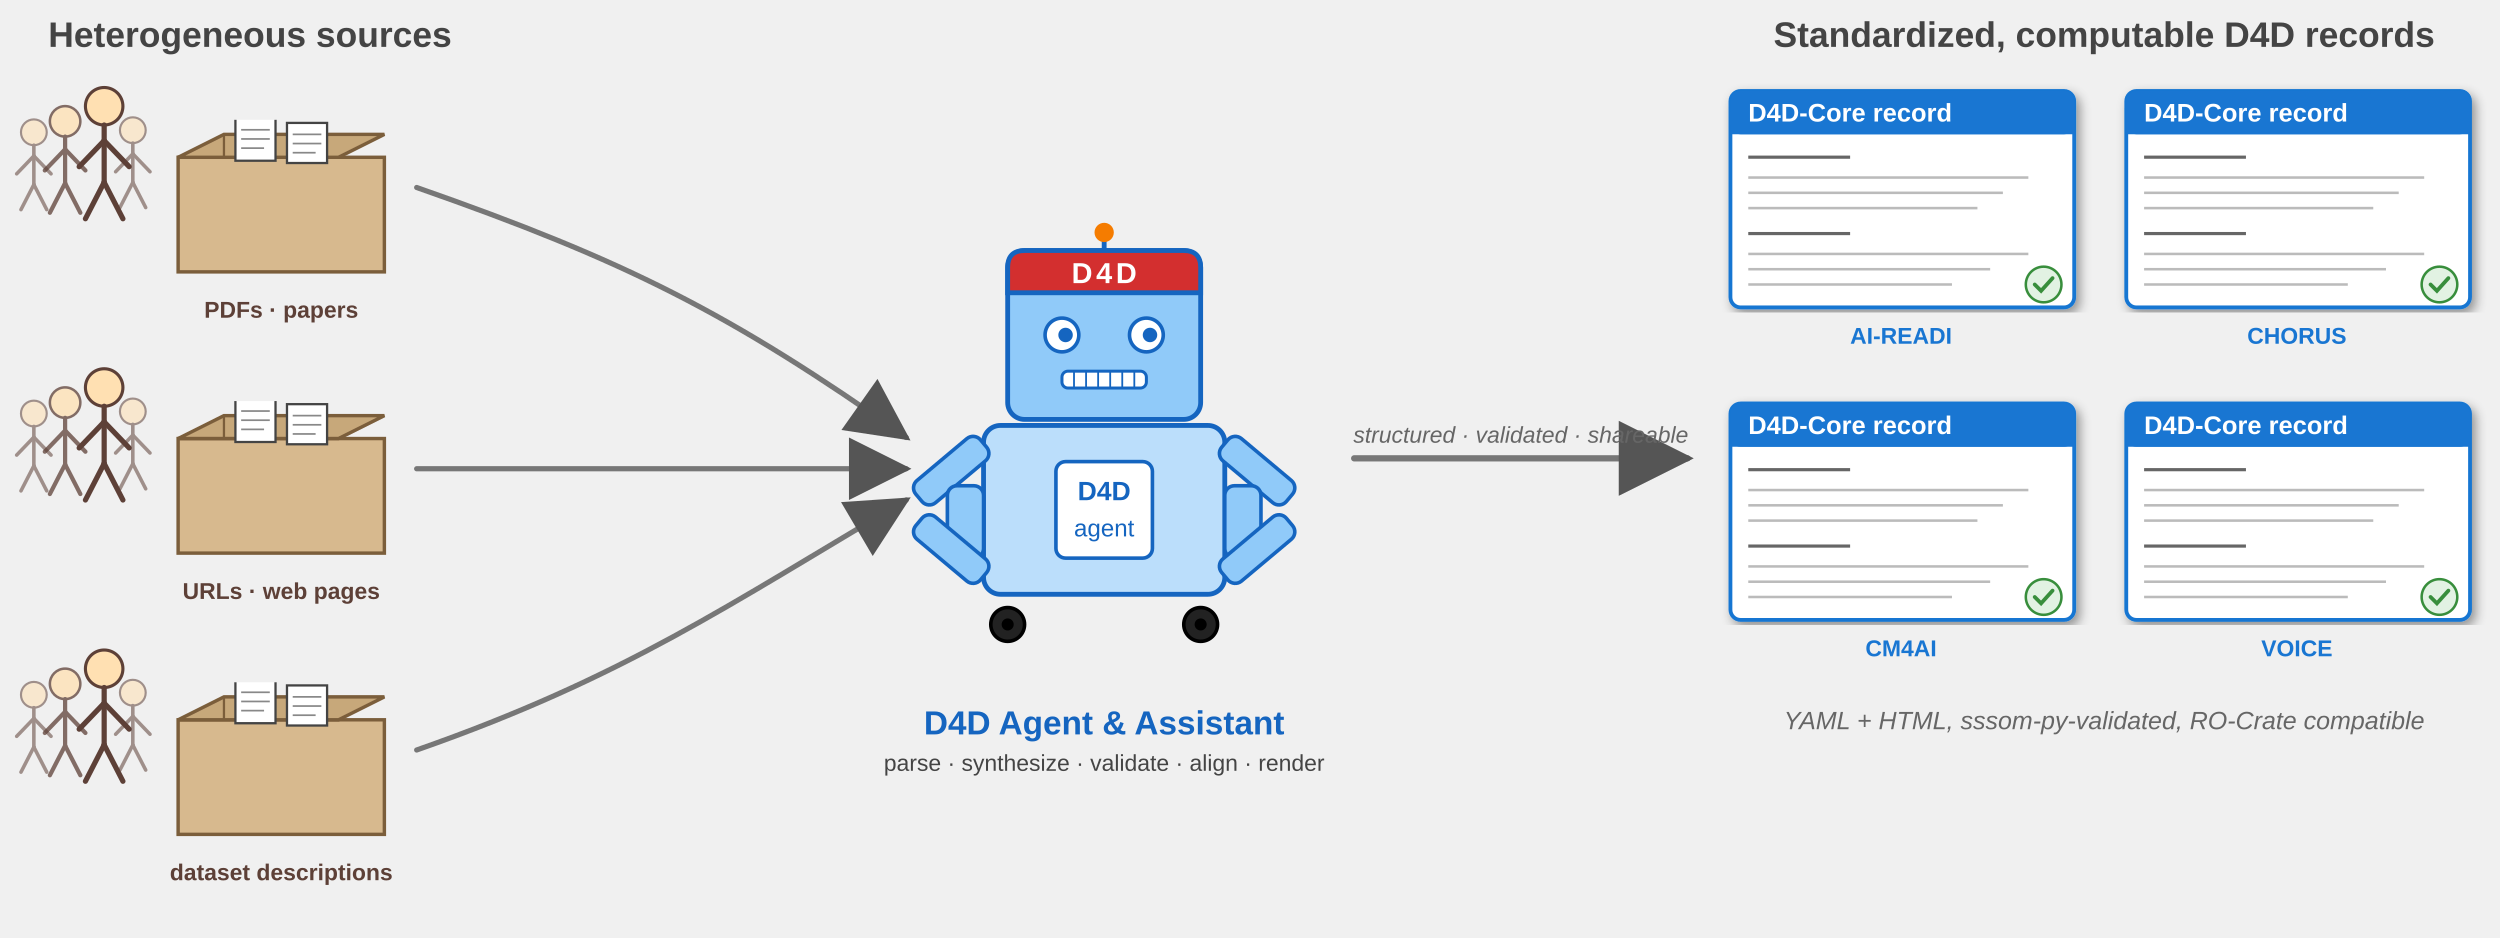
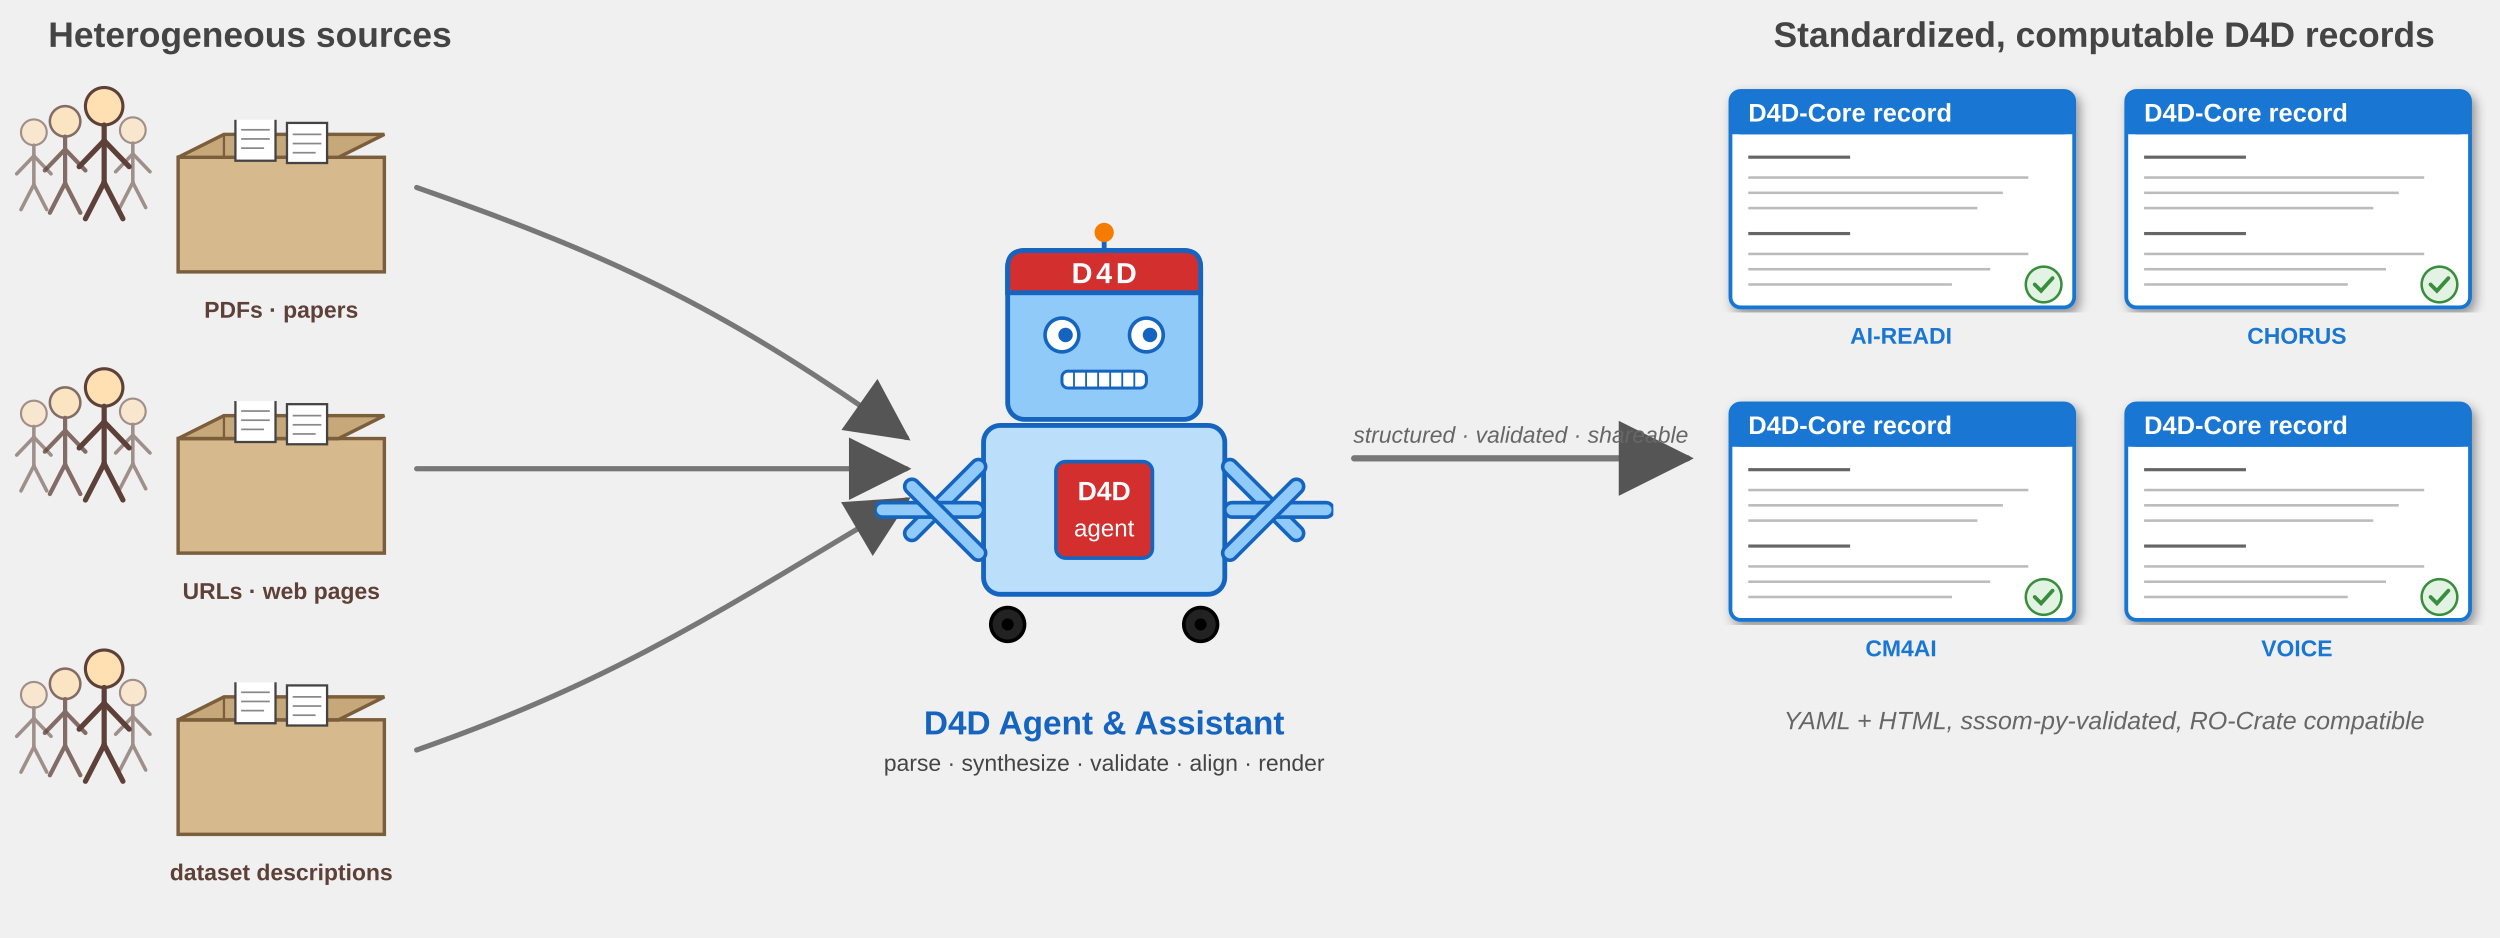
<svg xmlns="http://www.w3.org/2000/svg" viewBox="0 0 2400 900" font-family="Arial, sans-serif">
  <defs>
    <marker id="arr" markerWidth="14" markerHeight="14" refX="11" refY="6" orient="auto">
      <path d="M0,0 L12,6 L0,12 z" fill="#555" />
    </marker>
    <filter id="shadow" x="-10%" y="-10%" width="120%" height="120%">
      <feGaussianBlur in="SourceAlpha" stdDeviation="4" />
      <feOffset dx="3" dy="4" result="off" />
      <feComponentTransfer>
        <feFuncA type="linear" slope="0.4" />
      </feComponentTransfer>
      <feMerge>
        <feMergeNode />
        <feMergeNode in="SourceGraphic" />
      </feMerge>
    </filter>
    <symbol id="person" viewBox="0 0 80 140">
      <circle cx="40" cy="22" r="18" fill="#FFE0B2" stroke="#5D4037" stroke-width="3" />
      <path d="M 40 40 L 40 95" stroke="#5D4037" stroke-width="5" fill="none" stroke-linecap="round" />
      <path d="M 40 55 L 16 80" stroke="#5D4037" stroke-width="5" fill="none" stroke-linecap="round" />
      <path d="M 40 55 L 64 80" stroke="#5D4037" stroke-width="5" fill="none" stroke-linecap="round" />
      <path d="M 40 95 L 22 130" stroke="#5D4037" stroke-width="5" fill="none" stroke-linecap="round" />
      <path d="M 40 95 L 58 130" stroke="#5D4037" stroke-width="5" fill="none" stroke-linecap="round" />
    </symbol>
    <symbol id="docbox" viewBox="0 0 200 140">
      <path d="M 10 30 L 190 30 L 190 130 L 10 130 z" fill="#D7B98E" stroke="#7B5E3B" stroke-width="3" />
      <path d="M 10 30 L 50 10 L 190 10 L 150 30 z" fill="#C7A87A" stroke="#7B5E3B" stroke-width="3" />
      <path d="M 50 10 L 50 30" stroke="#7B5E3B" stroke-width="2" />
      <rect x="60" y="-5" width="35" height="38" fill="white" stroke="#444" stroke-width="2" />
      <line x1="65" y1="6" x2="90" y2="6" stroke="#888" stroke-width="1.5" />
      <line x1="65" y1="14" x2="90" y2="14" stroke="#888" stroke-width="1.5" />
      <line x1="65" y1="22" x2="85" y2="22" stroke="#888" stroke-width="1.5" />
      <rect x="105" y="0" width="35" height="35" fill="white" stroke="#444" stroke-width="2" />
      <line x1="110" y1="10" x2="135" y2="10" stroke="#888" stroke-width="1.5" />
      <line x1="110" y1="18" x2="135" y2="18" stroke="#888" stroke-width="1.5" />
      <line x1="110" y1="26" x2="130" y2="26" stroke="#888" stroke-width="1.5" />
    </symbol>
    <symbol id="robot" viewBox="-50 0 380 360">
      <line x1="140" y1="10" x2="140" y2="25" stroke="#1565C0" stroke-width="4" />
      <circle cx="140" cy="10" r="8" fill="#F57C00" />
      <rect x="60" y="25" width="160" height="140" rx="14" fill="#90CAF9" stroke="#1565C0" stroke-width="4" />
      <path d="M 60,39 Q 60,25 74,25 L 206,25 Q 220,25 220,39 L 220,60 L 60,60 Z" fill="#D32F2F" stroke="#1565C0" stroke-width="4" />
      <text x="140" y="52" text-anchor="middle" font-size="24" font-weight="bold" fill="white" letter-spacing="3">D4D</text>
      <circle cx="105" cy="95" r="14" fill="white" stroke="#1565C0" stroke-width="3" />
      <circle cx="175" cy="95" r="14" fill="white" stroke="#1565C0" stroke-width="3" />
      <circle cx="108" cy="95" r="6" fill="#1565C0" />
      <circle cx="178" cy="95" r="6" fill="#1565C0" />
      <rect x="105" y="125" width="70" height="14" rx="5" fill="white" stroke="#1565C0" stroke-width="2.5" />
      <line x1="115" y1="125" x2="115" y2="139" stroke="#1565C0" stroke-width="1.5" />
      <line x1="125" y1="125" x2="125" y2="139" stroke="#1565C0" stroke-width="1.5" />
      <line x1="135" y1="125" x2="135" y2="139" stroke="#1565C0" stroke-width="1.5" />
      <line x1="145" y1="125" x2="145" y2="139" stroke="#1565C0" stroke-width="1.5" />
      <line x1="155" y1="125" x2="155" y2="139" stroke="#1565C0" stroke-width="1.5" />
      <line x1="165" y1="125" x2="165" y2="139" stroke="#1565C0" stroke-width="1.5" />
      <rect x="40" y="170" width="200" height="140" rx="14" fill="#BBDEFB" stroke="#1565C0" stroke-width="4" />
-       <rect x="100" y="200" width="80" height="80" rx="8" fill="white" stroke="#1565C0" stroke-width="3" />
-       <text x="140" y="232" text-anchor="middle" font-size="22" font-weight="bold" fill="#1565C0">D4D</text>
-       <text x="140" y="262" text-anchor="middle" font-size="20" fill="#1565C0">agent</text>
-       <g transform="rotate(-40 40 185)">
-         <rect x="-30" y="173" width="70" height="24" rx="8" fill="#90CAF9" stroke="#1565C0" stroke-width="3" />
+       <rect x="100" y="200" width="80" height="80" rx="8" fill="#D32F2F" stroke="#1565C0" stroke-width="3" />
+       <text x="140" y="232" text-anchor="middle" font-size="22" font-weight="bold" fill="white">D4D</text>
+       <text x="140" y="262" text-anchor="middle" font-size="20" fill="white">agent</text>
+       <g transform="rotate(-45 40 200)">
+         <rect x="-50" y="194" width="90" height="12" rx="6" fill="#90CAF9" stroke="#1565C0" stroke-width="3" />
      </g>
-       <rect x="10" y="220" width="30" height="60" rx="8" fill="#90CAF9" stroke="#1565C0" stroke-width="3" />
-       <g transform="rotate(40 40 295)">
-         <rect x="-30" y="283" width="70" height="24" rx="8" fill="#90CAF9" stroke="#1565C0" stroke-width="3" />
+       <rect x="-50" y="234" width="90" height="12" rx="6" fill="#90CAF9" stroke="#1565C0" stroke-width="3" />
+       <g transform="rotate(45 40 280)">
+         <rect x="-50" y="274" width="90" height="12" rx="6" fill="#90CAF9" stroke="#1565C0" stroke-width="3" />
      </g>
-       <g transform="rotate(40 240 185)">
-         <rect x="240" y="173" width="70" height="24" rx="8" fill="#90CAF9" stroke="#1565C0" stroke-width="3" />
+       <g transform="rotate(45 240 200)">
+         <rect x="240" y="194" width="90" height="12" rx="6" fill="#90CAF9" stroke="#1565C0" stroke-width="3" />
      </g>
-       <rect x="240" y="220" width="30" height="60" rx="8" fill="#90CAF9" stroke="#1565C0" stroke-width="3" />
-       <g transform="rotate(-40 240 295)">
-         <rect x="240" y="283" width="70" height="24" rx="8" fill="#90CAF9" stroke="#1565C0" stroke-width="3" />
+       <rect x="240" y="234" width="90" height="12" rx="6" fill="#90CAF9" stroke="#1565C0" stroke-width="3" />
+       <g transform="rotate(-45 240 280)">
+         <rect x="240" y="274" width="90" height="12" rx="6" fill="#90CAF9" stroke="#1565C0" stroke-width="3" />
      </g>
      <circle cx="60" cy="335" r="14" fill="#222222" stroke="#000000" stroke-width="3" />
      <circle cx="60" cy="335" r="5" fill="#000000" />
      <circle cx="220" cy="335" r="14" fill="#222222" stroke="#000000" stroke-width="3" />
      <circle cx="220" cy="335" r="5" fill="#000000" />
    </symbol>
    <symbol id="record" viewBox="0 0 280 180">
      <rect x="6" y="6" width="270" height="170" rx="8" fill="white" stroke="#1976D2" stroke-width="3" filter="url(#shadow)" />
      <rect x="6" y="6" width="270" height="34" rx="8" fill="#1976D2" />
      <rect x="6" y="22" width="270" height="18" fill="#1976D2" />
      <text x="20" y="30" font-size="20" font-weight="bold" fill="white">D4D-Core record</text>
      <line x1="20" y1="58" x2="100" y2="58" stroke="#666" stroke-width="2.5" />
      <line x1="20" y1="74" x2="240" y2="74" stroke="#bbb" stroke-width="2" />
      <line x1="20" y1="86" x2="220" y2="86" stroke="#bbb" stroke-width="2" />
      <line x1="20" y1="98" x2="200" y2="98" stroke="#bbb" stroke-width="2" />
      <line x1="20" y1="118" x2="100" y2="118" stroke="#666" stroke-width="2.5" />
      <line x1="20" y1="134" x2="240" y2="134" stroke="#bbb" stroke-width="2" />
      <line x1="20" y1="146" x2="210" y2="146" stroke="#bbb" stroke-width="2" />
      <line x1="20" y1="158" x2="180" y2="158" stroke="#bbb" stroke-width="2" />
      <circle cx="252" cy="158" r="14" fill="#E2F2E3" stroke="#388E3C" stroke-width="2" />
      <path d="M 245 158 L 250 163 L 259 153" stroke="#388E3C" stroke-width="3" fill="none" stroke-linecap="round" />
    </symbol>
  </defs>
  <g transform="translate(60, 60)">
    <text x="180" y="-15" text-anchor="middle" font-size="34" font-weight="bold" fill="#444">Heterogeneous sources</text>
    <use href="#person" x="-55" y="50" width="55" height="100" opacity="0.55" />
    <use href="#person" x="-30" y="38" width="65" height="115" opacity="0.75" />
    <use href="#person" x="0" y="20" width="80" height="140" />
    <use href="#person" x="40" y="48" width="55" height="100" opacity="0.55" />
    <use href="#docbox" x="100" y="55" width="220" height="160" />
    <text x="210" y="245" text-anchor="middle" font-size="22" font-weight="bold" fill="#5D4037">PDFs · papers</text>
    <use href="#person" x="-55" y="320" width="55" height="100" opacity="0.55" />
    <use href="#person" x="-30" y="308" width="65" height="115" opacity="0.75" />
    <use href="#person" x="0" y="290" width="80" height="140" />
    <use href="#person" x="40" y="318" width="55" height="100" opacity="0.55" />
    <use href="#docbox" x="100" y="325" width="220" height="160" />
    <text x="210" y="515" text-anchor="middle" font-size="22" font-weight="bold" fill="#5D4037">URLs · web pages</text>
    <use href="#person" x="-55" y="590" width="55" height="100" opacity="0.55" />
    <use href="#person" x="-30" y="578" width="65" height="115" opacity="0.75" />
    <use href="#person" x="0" y="560" width="80" height="140" />
    <use href="#person" x="40" y="588" width="55" height="100" opacity="0.55" />
    <use href="#docbox" x="100" y="595" width="220" height="160" />
    <text x="210" y="785" text-anchor="middle" font-size="22" font-weight="bold" fill="#5D4037">dataset descriptions</text>
  </g>
  <path d="M 400,180  C 600,250 700,300 870,420" stroke="#777" stroke-width="5" fill="none" marker-end="url(#arr)" stroke-linecap="round" />
  <path d="M 400,450  L 870,450" stroke="#777" stroke-width="5" fill="none" marker-end="url(#arr)" stroke-linecap="round" />
  <path d="M 400,720  C 600,650 700,580 870,480" stroke="#777" stroke-width="5" fill="none" marker-end="url(#arr)" stroke-linecap="round" />
  <g transform="translate(840, 180)">
    <use href="#robot" x="0" y="0" width="440" height="480" />
    <text x="220" y="525" text-anchor="middle" font-size="32" font-weight="bold" fill="#1565C0">D4D Agent &amp; Assistant</text>
    <text x="220" y="560" text-anchor="middle" font-size="22" fill="#444">parse · synthesize · validate · align · render</text>
  </g>
  <path d="M 1300,440 L 1620,440" stroke="#777" stroke-width="6" fill="none" marker-end="url(#arr)" stroke-linecap="round" />
  <text x="1460" y="425" text-anchor="middle" font-size="22" font-style="italic" fill="#666">structured · validated · shareable</text>
  <g transform="translate(1640, 60)">
    <text x="380" y="-15" text-anchor="middle" font-size="34" font-weight="bold" fill="#444">Standardized, computable D4D records</text>
    <use href="#record" x="0" y="20" width="370" height="220" />
    <text x="185" y="270" text-anchor="middle" font-size="22" font-weight="bold" fill="#1976D2">AI-READI</text>
    <use href="#record" x="380" y="20" width="370" height="220" />
    <text x="565" y="270" text-anchor="middle" font-size="22" font-weight="bold" fill="#1976D2">CHORUS</text>
    <use href="#record" x="0" y="320" width="370" height="220" />
    <text x="185" y="570" text-anchor="middle" font-size="22" font-weight="bold" fill="#1976D2">CM4AI</text>
    <use href="#record" x="380" y="320" width="370" height="220" />
    <text x="565" y="570" text-anchor="middle" font-size="22" font-weight="bold" fill="#1976D2">VOICE</text>
    <text x="380" y="640" text-anchor="middle" font-size="24" font-style="italic" fill="#666">YAML + HTML, sssom-py-validated, RO-Crate compatible</text>
  </g>
</svg>
